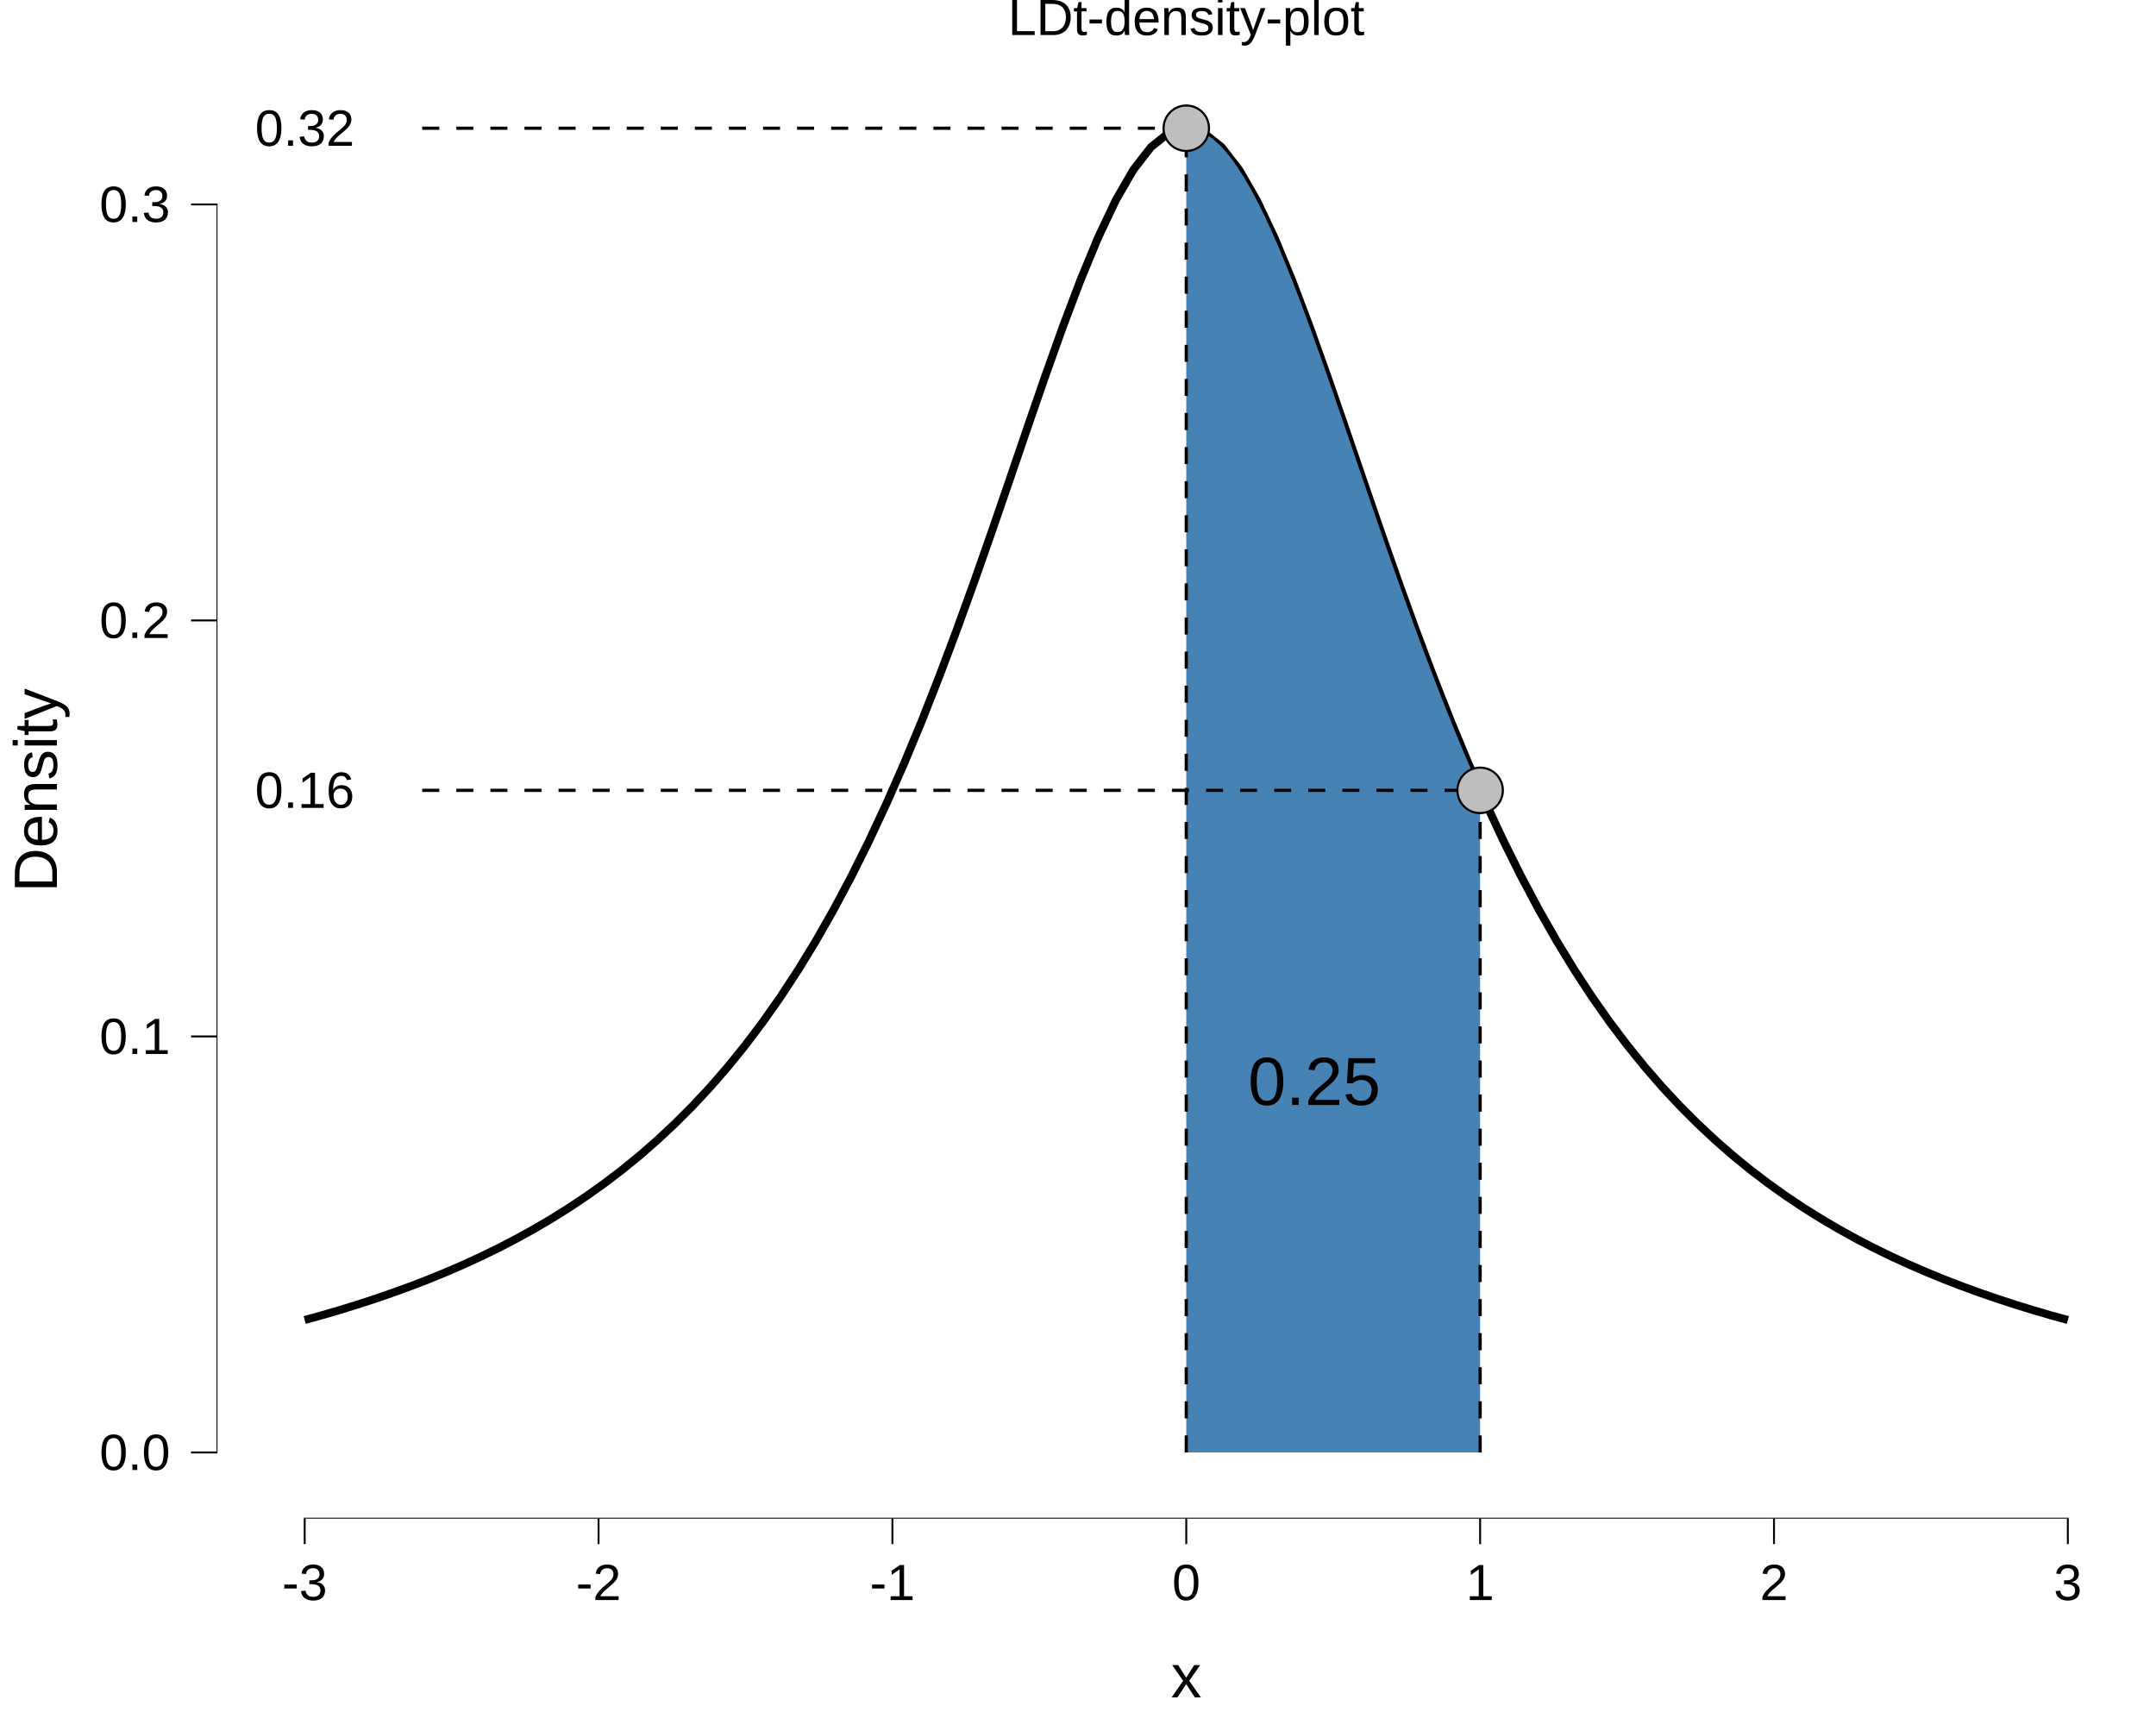
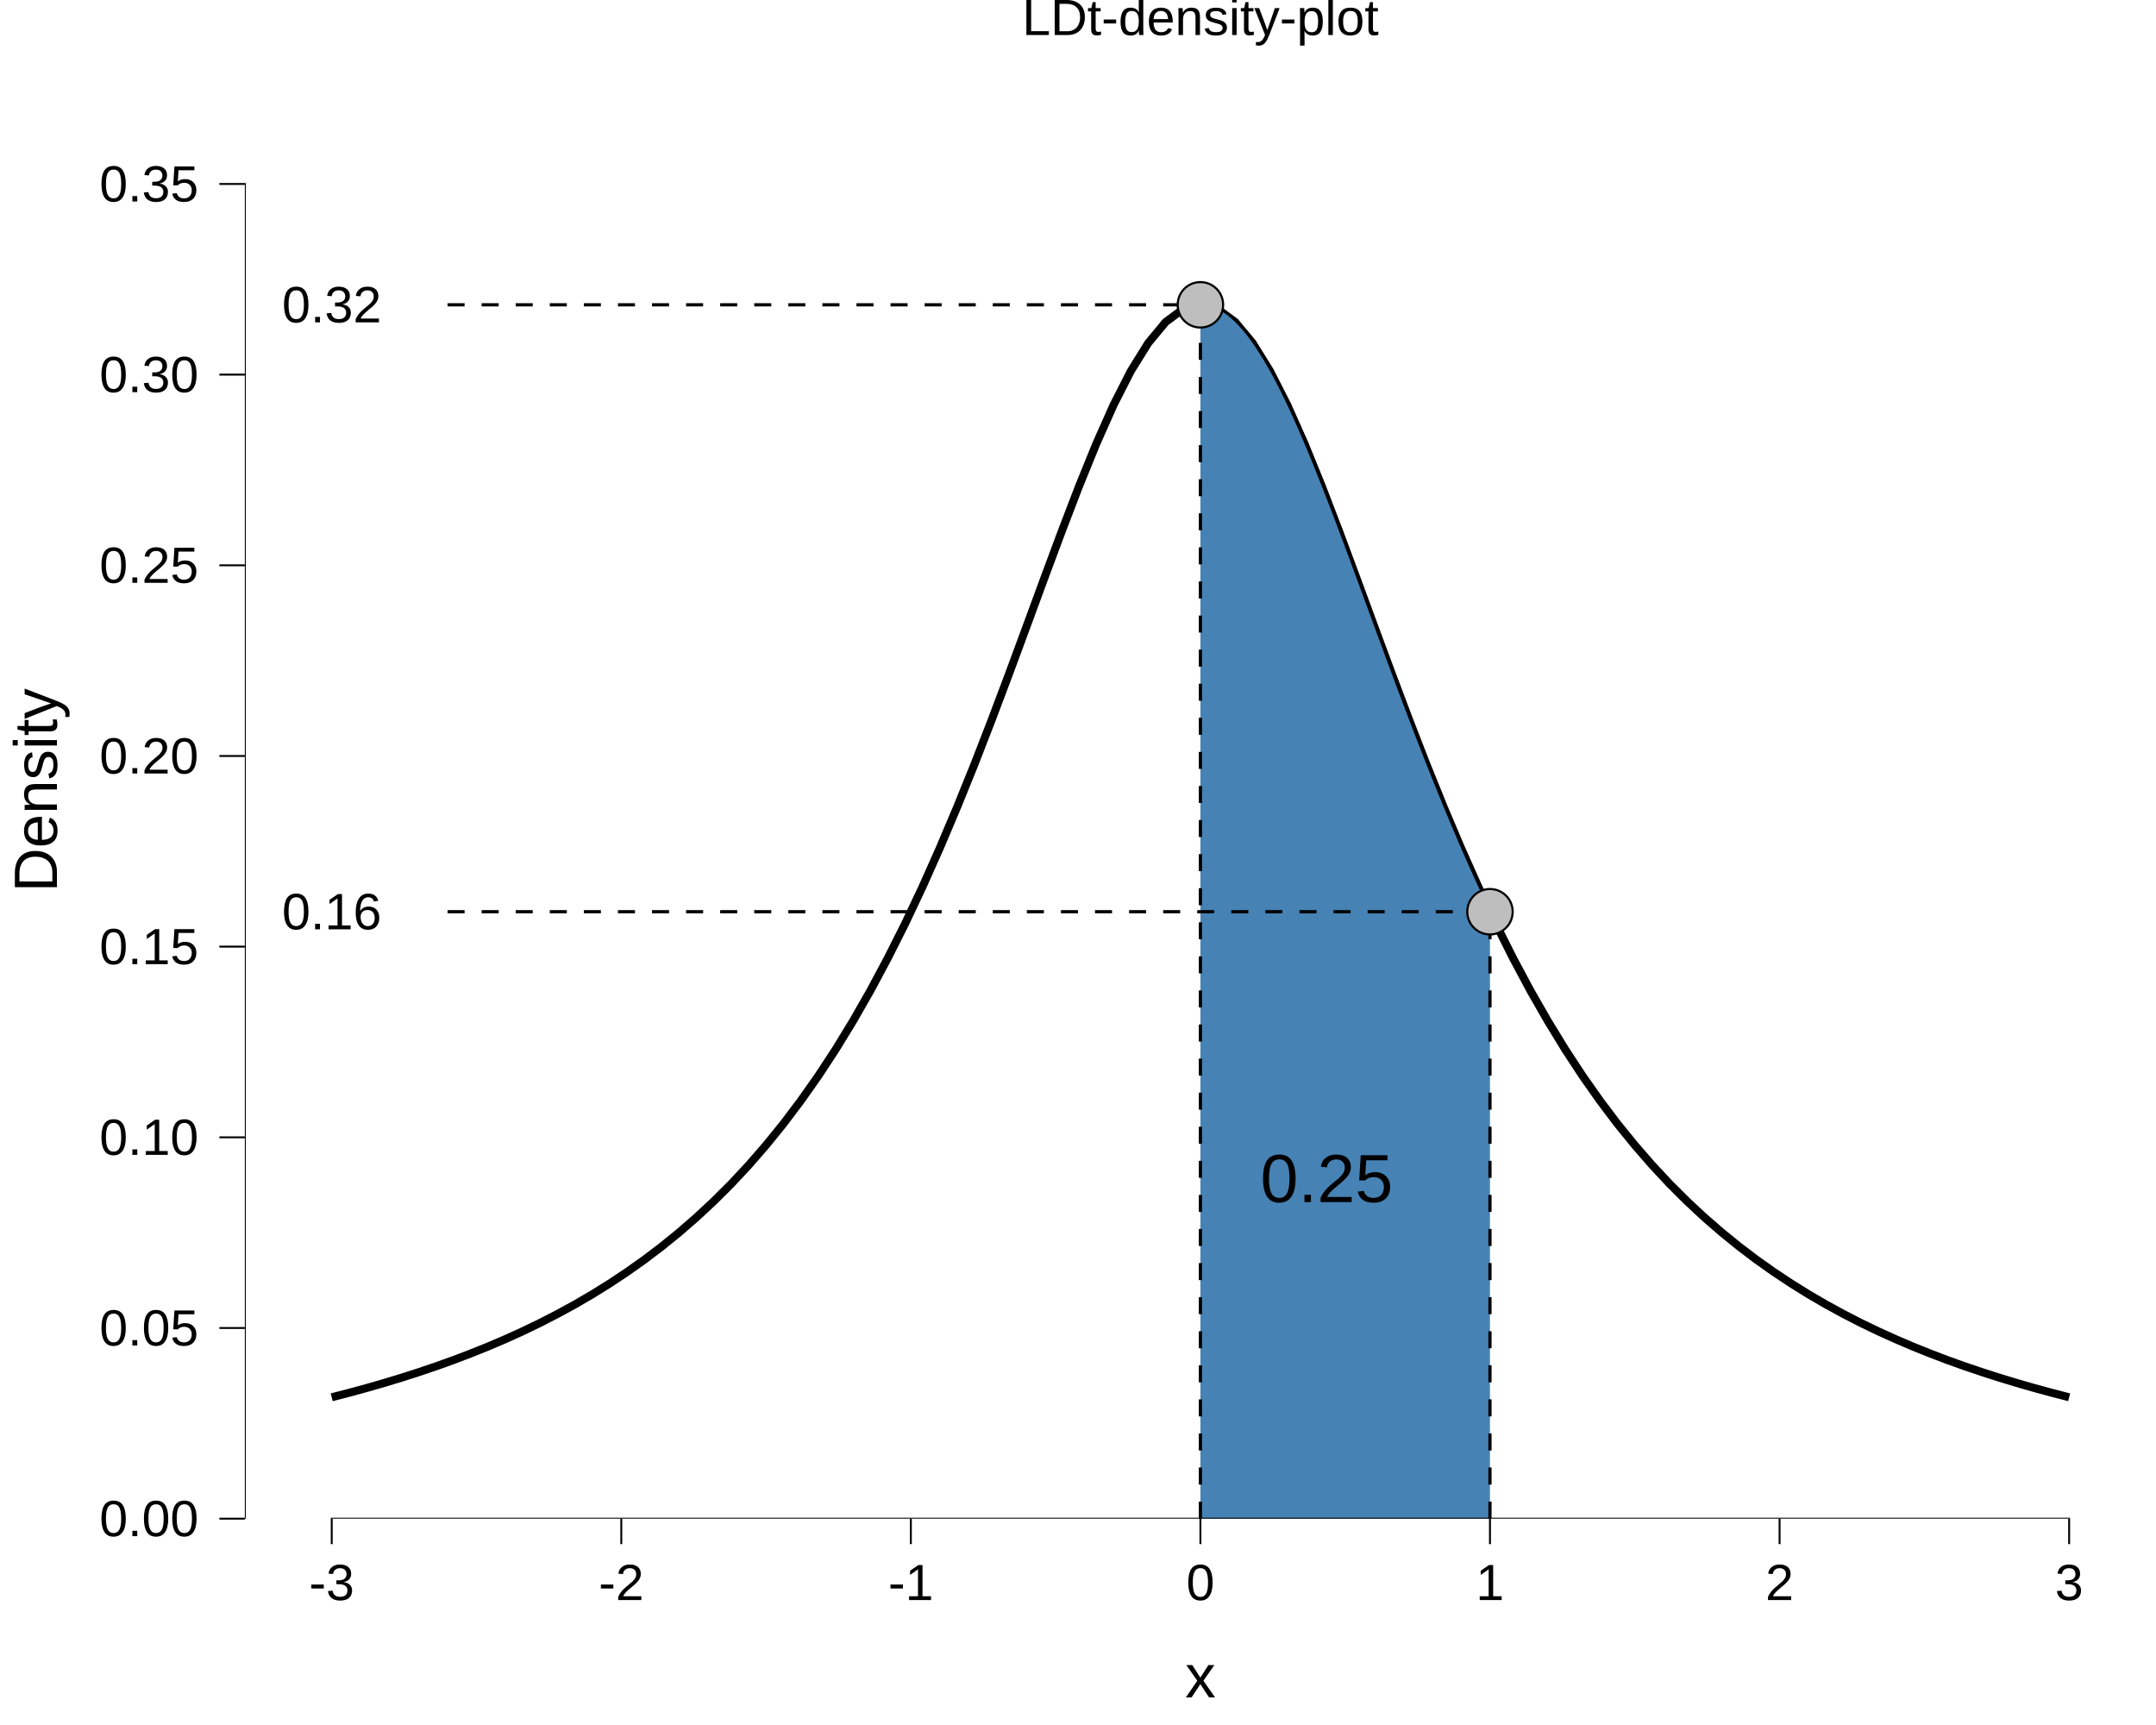
<svg xmlns="http://www.w3.org/2000/svg" viewBox="0 0 720.00 576.00">
  <defs>
    <style type="text/css">
    line, polyline, polygon, path, rect, circle {
      fill: none;
      stroke: #000000;
      stroke-linecap: round;
      stroke-linejoin: round;
      stroke-miterlimit: 10.00;
    }
  </style>
  </defs>
  <rect width="100%" height="100%" style="stroke: none; fill: #FFFFFF;" />
  <rect x="0.00" y="0.00" width="720.00" height="576.00" style="stroke-width: 10.67; stroke: none;" />
  <defs>
-     <clipPath id="cpNzIuMzF8NzIwLjAwfDUwNy4xMHwyMC43MQ==">
-       <rect x="72.31" y="20.71" width="647.69" height="486.38" />
+     <clipPath id="cpODEuNzd8NzIwLjAwfDUwNy4xMHwyMC43MQ==">
+       <rect x="81.77" y="20.71" width="638.23" height="486.38" />
    </clipPath>
  </defs>
-   <rect x="72.31" y="20.71" width="647.69" height="486.38" style="stroke-width: 10.67; stroke: none;" clip-path="url(#cpNzIuMzF8NzIwLjAwfDUwNy4xMHwyMC43MQ==)" />
-   <polyline points="101.75,440.77 107.64,439.14 113.53,437.42 119.42,435.60 125.30,433.68 131.19,431.65 137.08,429.51 142.97,427.24 148.86,424.83 154.75,422.28 160.63,419.58 166.52,416.71 172.41,413.65 178.30,410.40 184.19,406.94 190.07,403.26 195.96,399.32 201.85,395.12 207.74,390.64 213.63,385.84 219.51,380.70 225.40,375.20 231.29,369.31 237.18,362.99 243.07,356.21 248.95,348.94 254.84,341.13 260.73,332.75 266.62,323.76 272.51,314.11 278.39,303.77 284.28,292.71 290.17,280.89 296.06,268.28 301.95,254.89 307.84,240.70 313.72,225.74 319.61,210.08 325.50,193.78 331.39,176.99 337.28,159.87 343.16,142.65 349.05,125.62 354.94,109.12 360.83,93.55 366.72,79.33 372.60,66.90 378.49,56.70 384.38,49.10 390.27,44.41 396.16,42.82 402.04,44.41 407.93,49.10 413.82,56.70 419.71,66.90 425.60,79.33 431.48,93.55 437.37,109.12 443.26,125.62 449.15,142.65 455.04,159.87 460.92,176.99 466.81,193.78 472.70,210.08 478.59,225.74 484.48,240.70 490.37,254.89 496.25,268.28 502.14,280.89 508.03,292.71 513.92,303.77 519.81,314.11 525.69,323.76 531.58,332.75 537.47,341.13 543.36,348.94 549.25,356.21 555.13,362.99 561.02,369.31 566.91,375.20 572.80,380.70 578.69,385.84 584.57,390.64 590.46,395.12 596.35,399.32 602.24,403.26 608.13,406.94 614.01,410.40 619.90,413.65 625.79,416.71 631.68,419.58 637.57,422.28 643.46,424.83 649.34,427.24 655.23,429.51 661.12,431.65 667.01,433.68 672.90,435.60 678.78,437.42 684.67,439.14 690.56,440.77 " style="stroke-width: 2.67; stroke-linecap: butt;" clip-path="url(#cpNzIuMzF8NzIwLjAwfDUwNy4xMHwyMC43MQ==)" />
-   <polygon points="396.16,42.82 397.14,42.87 398.12,43.00 399.10,43.22 400.08,43.53 401.06,43.92 402.04,44.41 403.03,44.98 404.01,45.63 404.99,46.37 405.97,47.20 406.95,48.11 407.93,49.10 408.91,50.17 409.90,51.32 410.88,52.55 411.86,53.86 412.84,55.24 413.82,56.70 414.80,58.23 415.78,59.83 416.76,61.50 417.75,63.24 418.73,65.04 419.71,66.90 420.69,68.83 421.67,70.82 422.65,72.87 423.63,74.97 424.62,77.12 425.60,79.33 426.58,81.59 427.56,83.89 428.54,86.25 429.52,88.64 430.50,91.08 431.48,93.55 432.47,96.07 433.45,98.61 434.43,101.20 435.41,103.81 436.39,106.45 437.37,109.12 438.35,111.82 439.34,114.54 440.32,117.28 441.30,120.04 442.28,122.82 443.26,125.62 444.24,128.43 445.22,131.26 446.20,134.09 447.19,136.94 448.17,139.79 449.15,142.65 450.13,145.51 451.11,148.38 452.09,151.25 453.07,154.12 454.06,157.00 455.04,159.87 456.02,162.73 457.00,165.60 457.98,168.45 458.96,171.31 459.94,174.15 460.92,176.99 461.91,179.81 462.89,182.63 463.87,185.44 464.85,188.23 465.83,191.01 466.81,193.78 467.79,196.54 468.78,199.28 469.76,202.00 470.74,204.71 471.72,207.40 472.70,210.08 473.68,212.74 474.66,215.37 475.65,218.00 476.63,220.60 477.61,223.18 478.59,225.74 479.57,228.29 480.55,230.81 481.53,233.31 482.51,235.80 483.50,238.26 484.48,240.70 485.46,243.12 486.44,245.51 487.42,247.89 488.40,250.24 489.38,252.58 490.37,254.89 491.35,257.17 492.33,259.44 493.31,261.68 494.29,263.91 494.29,484.99 493.31,484.99 492.33,484.99 491.35,484.99 490.37,484.99 489.38,484.99 488.40,484.99 487.42,484.99 486.44,484.99 485.46,484.99 484.48,484.99 483.50,484.99 482.51,484.99 481.53,484.99 480.55,484.99 479.57,484.99 478.59,484.99 477.61,484.99 476.63,484.99 475.65,484.99 474.66,484.99 473.68,484.99 472.70,484.99 471.72,484.99 470.74,484.99 469.76,484.99 468.78,484.99 467.79,484.99 466.81,484.99 465.83,484.99 464.85,484.99 463.87,484.99 462.89,484.99 461.91,484.99 460.92,484.99 459.94,484.99 458.96,484.99 457.98,484.99 457.00,484.99 456.02,484.99 455.04,484.99 454.06,484.99 453.07,484.99 452.09,484.99 451.11,484.99 450.13,484.99 449.15,484.99 448.17,484.99 447.19,484.99 446.20,484.99 445.22,484.99 444.24,484.99 443.26,484.99 442.28,484.99 441.30,484.99 440.32,484.99 439.34,484.99 438.35,484.99 437.37,484.99 436.39,484.99 435.41,484.99 434.43,484.99 433.45,484.99 432.47,484.99 431.48,484.99 430.50,484.99 429.52,484.99 428.54,484.99 427.56,484.99 426.58,484.99 425.60,484.99 424.62,484.99 423.63,484.99 422.65,484.99 421.67,484.99 420.69,484.99 419.71,484.99 418.73,484.99 417.75,484.99 416.76,484.99 415.78,484.99 414.80,484.99 413.82,484.99 412.84,484.99 411.86,484.99 410.88,484.99 409.90,484.99 408.91,484.99 407.93,484.99 406.95,484.99 405.97,484.99 404.99,484.99 404.01,484.99 403.03,484.99 402.04,484.99 401.06,484.99 400.08,484.99 399.10,484.99 398.12,484.99 397.14,484.99 396.16,484.99 " style="stroke-width: 0.00; stroke: none; fill: #4682B4;" clip-path="url(#cpNzIuMzF8NzIwLjAwfDUwNy4xMHwyMC43MQ==)" />
-   <polyline points="396.16,42.82 397.14,42.87 398.12,43.00 399.10,43.22 400.08,43.53 401.06,43.92 402.04,44.41 403.03,44.98 404.01,45.63 404.99,46.37 405.97,47.20 406.95,48.11 407.93,49.10 408.91,50.17 409.90,51.32 410.88,52.55 411.86,53.86 412.84,55.24 413.82,56.70 414.80,58.23 415.78,59.83 416.76,61.50 417.75,63.24 418.73,65.04 419.71,66.90 420.69,68.83 421.67,70.82 422.65,72.87 423.63,74.97 424.62,77.12 425.60,79.33 426.58,81.59 427.56,83.89 428.54,86.25 429.52,88.64 430.50,91.08 431.48,93.55 432.47,96.07 433.45,98.61 434.43,101.20 435.41,103.81 436.39,106.45 437.37,109.12 438.35,111.82 439.34,114.54 440.32,117.28 441.30,120.04 442.28,122.82 443.26,125.62 444.24,128.43 445.22,131.26 446.20,134.09 447.19,136.94 448.17,139.79 449.15,142.65 450.13,145.51 451.11,148.38 452.09,151.25 453.07,154.12 454.06,157.00 455.04,159.87 456.02,162.73 457.00,165.60 457.98,168.45 458.96,171.31 459.94,174.15 460.92,176.99 461.91,179.81 462.89,182.63 463.87,185.44 464.85,188.23 465.83,191.01 466.81,193.78 467.79,196.54 468.78,199.28 469.76,202.00 470.74,204.71 471.72,207.40 472.70,210.08 473.68,212.74 474.66,215.37 475.65,218.00 476.63,220.60 477.61,223.18 478.59,225.74 479.57,228.29 480.55,230.81 481.53,233.31 482.51,235.80 483.50,238.26 484.48,240.70 485.46,243.12 486.44,245.51 487.42,247.89 488.40,250.24 489.38,252.58 490.37,254.89 491.35,257.17 492.33,259.44 493.31,261.68 494.29,263.91 " style="stroke-width: 1.07; stroke: none;" clip-path="url(#cpNzIuMzF8NzIwLjAwfDUwNy4xMHwyMC43MQ==)" />
-   <polyline points="494.29,484.99 493.31,484.99 492.33,484.99 491.35,484.99 490.37,484.99 489.38,484.99 488.40,484.99 487.42,484.99 486.44,484.99 485.46,484.99 484.48,484.99 483.50,484.99 482.51,484.99 481.53,484.99 480.55,484.99 479.57,484.99 478.59,484.99 477.61,484.99 476.63,484.99 475.65,484.99 474.66,484.99 473.68,484.99 472.70,484.99 471.72,484.99 470.74,484.99 469.76,484.99 468.78,484.99 467.79,484.99 466.81,484.99 465.83,484.99 464.85,484.99 463.87,484.99 462.89,484.99 461.91,484.99 460.92,484.99 459.94,484.99 458.96,484.99 457.98,484.99 457.00,484.99 456.02,484.99 455.04,484.99 454.06,484.99 453.07,484.99 452.09,484.99 451.11,484.99 450.13,484.99 449.15,484.99 448.17,484.99 447.19,484.99 446.20,484.99 445.22,484.99 444.24,484.99 443.26,484.99 442.28,484.99 441.30,484.99 440.32,484.99 439.34,484.99 438.35,484.99 437.37,484.99 436.39,484.99 435.41,484.99 434.43,484.99 433.45,484.99 432.47,484.99 431.48,484.99 430.50,484.99 429.52,484.99 428.54,484.99 427.56,484.99 426.58,484.99 425.60,484.99 424.62,484.99 423.63,484.99 422.65,484.99 421.67,484.99 420.69,484.99 419.71,484.99 418.73,484.99 417.75,484.99 416.76,484.99 415.78,484.99 414.80,484.99 413.82,484.99 412.84,484.99 411.86,484.99 410.88,484.99 409.90,484.99 408.91,484.99 407.93,484.99 406.95,484.99 405.97,484.99 404.99,484.99 404.01,484.99 403.03,484.99 402.04,484.99 401.06,484.99 400.08,484.99 399.10,484.99 398.12,484.99 397.14,484.99 396.16,484.99 " style="stroke-width: 1.07; stroke: none;" clip-path="url(#cpNzIuMzF8NzIwLjAwfDUwNy4xMHwyMC43MQ==)" />
-   <g clip-path="url(#cpNzIuMzF8NzIwLjAwfDUwNy4xMHwyMC43MQ==)">
-     <text x="416.78" y="368.97" style="font-size: 22.76px; font-family: Liberation Sans;" textLength="44.30px" lengthAdjust="spacingAndGlyphs">0.25</text>
+   <rect x="81.77" y="20.71" width="638.23" height="486.38" style="stroke-width: 10.67; stroke: none;" clip-path="url(#cpODEuNzd8NzIwLjAwfDUwNy4xMHwyMC43MQ==)" />
+   <polyline points="110.78,466.57 116.58,465.07 122.38,463.49 128.18,461.82 133.98,460.06 139.79,458.20 145.59,456.24 151.39,454.16 157.19,451.95 163.00,449.62 168.80,447.14 174.60,444.51 180.40,441.71 186.20,438.73 192.01,435.56 197.81,432.18 203.61,428.57 209.41,424.72 215.21,420.61 221.02,416.21 226.82,411.50 232.62,406.46 238.42,401.06 244.23,395.27 250.03,389.05 255.83,382.38 261.63,375.23 267.43,367.54 273.24,359.30 279.04,350.46 284.84,340.98 290.64,330.84 296.44,320.00 302.25,308.45 308.05,296.17 313.85,283.16 319.65,269.46 325.46,255.10 331.26,240.16 337.06,224.76 342.86,209.07 348.66,193.29 354.47,177.68 360.27,162.55 366.07,148.28 371.87,135.24 377.67,123.85 383.48,114.50 389.28,107.53 395.08,103.23 400.88,101.78 406.68,103.23 412.49,107.53 418.29,114.50 424.09,123.85 429.89,135.24 435.70,148.28 441.50,162.55 447.30,177.68 453.10,193.29 458.90,209.07 464.71,224.76 470.51,240.16 476.31,255.10 482.11,269.46 487.91,283.16 493.72,296.17 499.52,308.45 505.32,320.00 511.12,330.84 516.93,340.98 522.73,350.46 528.53,359.30 534.33,367.54 540.13,375.23 545.94,382.38 551.74,389.05 557.54,395.27 563.34,401.06 569.14,406.46 574.95,411.50 580.75,416.21 586.55,420.61 592.35,424.72 598.16,428.57 603.96,432.18 609.76,435.56 615.56,438.73 621.36,441.71 627.17,444.51 632.97,447.14 638.77,449.62 644.57,451.95 650.37,454.16 656.18,456.24 661.98,458.20 667.78,460.06 673.58,461.82 679.39,463.49 685.19,465.07 690.99,466.57 " style="stroke-width: 2.67; stroke-linecap: butt;" clip-path="url(#cpODEuNzd8NzIwLjAwfDUwNy4xMHwyMC43MQ==)" />
+   <polygon points="400.88,101.78 401.85,101.82 402.82,101.94 403.78,102.14 404.75,102.43 405.72,102.79 406.68,103.23 407.65,103.75 408.62,104.36 409.59,105.03 410.55,105.79 411.52,106.62 412.49,107.53 413.45,108.51 414.42,109.57 415.39,110.70 416.36,111.89 417.32,113.16 418.29,114.50 419.26,115.90 420.22,117.37 421.19,118.90 422.16,120.49 423.12,122.14 424.09,123.85 425.06,125.62 426.03,127.44 426.99,129.32 427.96,131.24 428.93,133.22 429.89,135.24 430.86,137.31 431.83,139.43 432.79,141.58 433.76,143.78 434.73,146.01 435.70,148.28 436.66,150.58 437.63,152.92 438.60,155.29 439.56,157.68 440.53,160.11 441.50,162.55 442.46,165.03 443.43,167.52 444.40,170.03 445.37,172.56 446.33,175.11 447.30,177.68 448.27,180.25 449.23,182.84 450.20,185.44 451.17,188.05 452.13,190.66 453.10,193.29 454.07,195.91 455.04,198.54 456.00,201.17 456.97,203.81 457.94,206.44 458.90,209.07 459.87,211.70 460.84,214.32 461.81,216.94 462.77,219.55 463.74,222.16 464.71,224.76 465.67,227.35 466.64,229.94 467.61,232.51 468.57,235.07 469.54,237.62 470.51,240.16 471.48,242.68 472.44,245.20 473.41,247.69 474.38,250.18 475.34,252.64 476.31,255.10 477.28,257.53 478.24,259.95 479.21,262.35 480.18,264.74 481.15,267.11 482.11,269.46 483.08,271.79 484.05,274.10 485.01,276.40 485.98,278.67 486.95,280.93 487.91,283.16 488.88,285.38 489.85,287.58 490.82,289.76 491.78,291.91 492.75,294.05 493.72,296.17 494.68,298.27 495.65,300.34 496.62,302.40 497.58,304.44 497.58,507.10 496.62,507.10 495.65,507.10 494.68,507.10 493.72,507.10 492.75,507.10 491.78,507.10 490.82,507.10 489.85,507.10 488.88,507.10 487.91,507.10 486.95,507.10 485.98,507.10 485.01,507.10 484.05,507.10 483.08,507.10 482.11,507.10 481.15,507.10 480.18,507.10 479.21,507.10 478.24,507.10 477.28,507.10 476.31,507.10 475.34,507.10 474.38,507.10 473.41,507.10 472.44,507.10 471.48,507.10 470.51,507.10 469.54,507.10 468.57,507.10 467.61,507.10 466.64,507.10 465.67,507.10 464.71,507.10 463.74,507.10 462.77,507.10 461.81,507.10 460.84,507.10 459.87,507.10 458.90,507.10 457.94,507.10 456.97,507.10 456.00,507.10 455.04,507.10 454.07,507.10 453.10,507.10 452.13,507.10 451.17,507.10 450.20,507.10 449.23,507.10 448.27,507.10 447.30,507.10 446.33,507.10 445.37,507.10 444.40,507.10 443.43,507.10 442.46,507.10 441.50,507.10 440.53,507.10 439.56,507.10 438.60,507.10 437.63,507.10 436.66,507.10 435.70,507.10 434.73,507.10 433.76,507.10 432.79,507.10 431.83,507.10 430.86,507.10 429.89,507.10 428.93,507.10 427.96,507.10 426.99,507.10 426.03,507.10 425.06,507.10 424.09,507.10 423.12,507.10 422.16,507.10 421.19,507.10 420.22,507.10 419.26,507.10 418.29,507.10 417.32,507.10 416.36,507.10 415.39,507.10 414.42,507.10 413.45,507.10 412.49,507.10 411.52,507.10 410.55,507.10 409.59,507.10 408.62,507.10 407.65,507.10 406.68,507.10 405.72,507.10 404.75,507.10 403.78,507.10 402.82,507.10 401.85,507.10 400.88,507.10 " style="stroke-width: 0.00; stroke: none; fill: #4682B4;" clip-path="url(#cpODEuNzd8NzIwLjAwfDUwNy4xMHwyMC43MQ==)" />
+   <polyline points="400.88,101.78 401.85,101.82 402.82,101.94 403.78,102.14 404.75,102.43 405.72,102.79 406.68,103.23 407.65,103.75 408.62,104.36 409.59,105.03 410.55,105.79 411.52,106.62 412.49,107.53 413.45,108.51 414.42,109.57 415.39,110.70 416.36,111.89 417.32,113.16 418.29,114.50 419.26,115.90 420.22,117.37 421.19,118.90 422.16,120.49 423.12,122.14 424.09,123.85 425.06,125.62 426.03,127.44 426.99,129.32 427.96,131.24 428.93,133.22 429.89,135.24 430.86,137.31 431.83,139.43 432.79,141.58 433.76,143.78 434.73,146.01 435.70,148.28 436.66,150.58 437.63,152.92 438.60,155.29 439.56,157.68 440.53,160.11 441.50,162.55 442.46,165.03 443.43,167.52 444.40,170.03 445.37,172.56 446.33,175.11 447.30,177.68 448.27,180.25 449.23,182.84 450.20,185.44 451.17,188.05 452.13,190.66 453.10,193.29 454.07,195.91 455.04,198.54 456.00,201.17 456.97,203.81 457.94,206.44 458.90,209.07 459.87,211.70 460.84,214.32 461.81,216.94 462.77,219.55 463.74,222.16 464.71,224.76 465.67,227.35 466.64,229.94 467.61,232.51 468.57,235.07 469.54,237.62 470.51,240.16 471.48,242.68 472.44,245.20 473.41,247.69 474.38,250.18 475.34,252.64 476.31,255.10 477.28,257.53 478.24,259.95 479.21,262.35 480.18,264.74 481.15,267.11 482.11,269.46 483.08,271.79 484.05,274.10 485.01,276.40 485.98,278.67 486.95,280.93 487.91,283.16 488.88,285.38 489.85,287.58 490.82,289.76 491.78,291.91 492.75,294.05 493.72,296.17 494.68,298.27 495.65,300.34 496.62,302.40 497.58,304.44 " style="stroke-width: 1.07; stroke: none;" clip-path="url(#cpODEuNzd8NzIwLjAwfDUwNy4xMHwyMC43MQ==)" />
+   <polyline points="497.58,507.10 496.62,507.10 495.65,507.10 494.68,507.10 493.72,507.10 492.75,507.10 491.78,507.10 490.82,507.10 489.85,507.10 488.88,507.10 487.91,507.10 486.95,507.10 485.98,507.10 485.01,507.10 484.05,507.10 483.08,507.10 482.11,507.10 481.15,507.10 480.18,507.10 479.21,507.10 478.24,507.10 477.28,507.10 476.31,507.10 475.34,507.10 474.38,507.10 473.41,507.10 472.44,507.10 471.48,507.10 470.51,507.10 469.54,507.10 468.57,507.10 467.61,507.10 466.64,507.10 465.67,507.10 464.71,507.10 463.74,507.10 462.77,507.10 461.81,507.10 460.84,507.10 459.87,507.10 458.90,507.10 457.94,507.10 456.97,507.10 456.00,507.10 455.04,507.10 454.07,507.10 453.10,507.10 452.13,507.10 451.17,507.10 450.20,507.10 449.23,507.10 448.27,507.10 447.30,507.10 446.33,507.10 445.37,507.10 444.40,507.10 443.43,507.10 442.46,507.10 441.50,507.10 440.53,507.10 439.56,507.10 438.60,507.10 437.63,507.10 436.66,507.10 435.70,507.10 434.73,507.10 433.76,507.10 432.79,507.10 431.83,507.10 430.86,507.10 429.89,507.10 428.93,507.10 427.96,507.10 426.99,507.10 426.03,507.10 425.06,507.10 424.09,507.10 423.12,507.10 422.16,507.10 421.19,507.10 420.22,507.10 419.26,507.10 418.29,507.10 417.32,507.10 416.36,507.10 415.39,507.10 414.42,507.10 413.45,507.10 412.49,507.10 411.52,507.10 410.55,507.10 409.59,507.10 408.62,507.10 407.65,507.10 406.68,507.10 405.72,507.10 404.75,507.10 403.78,507.10 402.82,507.10 401.85,507.10 400.88,507.10 " style="stroke-width: 1.07; stroke: none;" clip-path="url(#cpODEuNzd8NzIwLjAwfDUwNy4xMHwyMC43MQ==)" />
+   <g clip-path="url(#cpODEuNzd8NzIwLjAwfDUwNy4xMHwyMC43MQ==)">
+     <text x="420.89" y="401.40" style="font-size: 22.76px; font-family: Liberation Sans;" textLength="44.30px" lengthAdjust="spacingAndGlyphs">0.25</text>
  </g>
-   <line x1="141.01" y1="42.82" x2="396.16" y2="42.82" style="stroke-width: 1.07; stroke-dasharray: 5.69,5.69; stroke-linecap: butt;" clip-path="url(#cpNzIuMzF8NzIwLjAwfDUwNy4xMHwyMC43MQ==)" />
-   <line x1="141.01" y1="263.91" x2="494.29" y2="263.91" style="stroke-width: 1.07; stroke-dasharray: 5.69,5.69; stroke-linecap: butt;" clip-path="url(#cpNzIuMzF8NzIwLjAwfDUwNy4xMHwyMC43MQ==)" />
-   <g clip-path="url(#cpNzIuMzF8NzIwLjAwfDUwNy4xMHwyMC43MQ==)">
-     <text x="85.16" y="48.69" style="font-size: 17.07px; font-family: Liberation Sans;" textLength="33.19px" lengthAdjust="spacingAndGlyphs">0.32</text>
+   <line x1="149.46" y1="101.78" x2="400.88" y2="101.78" style="stroke-width: 1.07; stroke-dasharray: 5.69,5.69; stroke-linecap: butt;" clip-path="url(#cpODEuNzd8NzIwLjAwfDUwNy4xMHwyMC43MQ==)" />
+   <line x1="149.46" y1="304.44" x2="497.58" y2="304.44" style="stroke-width: 1.07; stroke-dasharray: 5.69,5.69; stroke-linecap: butt;" clip-path="url(#cpODEuNzd8NzIwLjAwfDUwNy4xMHwyMC43MQ==)" />
+   <g clip-path="url(#cpODEuNzd8NzIwLjAwfDUwNy4xMHwyMC43MQ==)">
+     <text x="94.18" y="107.64" style="font-size: 17.07px; font-family: Liberation Sans;" textLength="33.19px" lengthAdjust="spacingAndGlyphs">0.32</text>
  </g>
-   <g clip-path="url(#cpNzIuMzF8NzIwLjAwfDUwNy4xMHwyMC43MQ==)">
-     <text x="85.16" y="269.77" style="font-size: 17.07px; font-family: Liberation Sans;" textLength="33.19px" lengthAdjust="spacingAndGlyphs">0.16</text>
+   <g clip-path="url(#cpODEuNzd8NzIwLjAwfDUwNy4xMHwyMC43MQ==)">
+     <text x="94.18" y="310.30" style="font-size: 17.07px; font-family: Liberation Sans;" textLength="33.19px" lengthAdjust="spacingAndGlyphs">0.16</text>
  </g>
-   <line x1="396.16" y1="484.99" x2="396.16" y2="42.82" style="stroke-width: 1.07; stroke-dasharray: 5.69,5.69; stroke-linecap: butt;" clip-path="url(#cpNzIuMzF8NzIwLjAwfDUwNy4xMHwyMC43MQ==)" />
-   <line x1="494.29" y1="484.99" x2="494.29" y2="263.91" style="stroke-width: 1.07; stroke-dasharray: 5.69,5.69; stroke-linecap: butt;" clip-path="url(#cpNzIuMzF8NzIwLjAwfDUwNy4xMHwyMC43MQ==)" />
-   <circle cx="396.16" cy="42.82" r="5.69pt" style="stroke-width: 0.71; fill: #BEBEBE;" clip-path="url(#cpNzIuMzF8NzIwLjAwfDUwNy4xMHwyMC43MQ==)" />
-   <circle cx="494.29" cy="263.91" r="5.69pt" style="stroke-width: 0.71; fill: #BEBEBE;" clip-path="url(#cpNzIuMzF8NzIwLjAwfDUwNy4xMHwyMC43MQ==)" />
-   <line x1="101.43" y1="507.10" x2="690.88" y2="507.10" style="stroke-width: 0.64; stroke-linecap: butt;" clip-path="url(#cpNzIuMzF8NzIwLjAwfDUwNy4xMHwyMC43MQ==)" />
-   <line x1="72.31" y1="485.31" x2="72.31" y2="67.94" style="stroke-width: 0.64; stroke-linecap: butt;" clip-path="url(#cpNzIuMzF8NzIwLjAwfDUwNy4xMHwyMC43MQ==)" />
-   <rect x="72.31" y="20.71" width="647.69" height="486.38" style="stroke-width: 0.00; stroke: none;" clip-path="url(#cpNzIuMzF8NzIwLjAwfDUwNy4xMHwyMC43MQ==)" />
+   <line x1="400.88" y1="507.10" x2="400.88" y2="101.78" style="stroke-width: 1.07; stroke-dasharray: 5.69,5.69; stroke-linecap: butt;" clip-path="url(#cpODEuNzd8NzIwLjAwfDUwNy4xMHwyMC43MQ==)" />
+   <line x1="497.58" y1="507.10" x2="497.58" y2="304.44" style="stroke-width: 1.07; stroke-dasharray: 5.69,5.69; stroke-linecap: butt;" clip-path="url(#cpODEuNzd8NzIwLjAwfDUwNy4xMHwyMC43MQ==)" />
+   <circle cx="400.88" cy="101.78" r="5.69pt" style="stroke-width: 0.71; fill: #BEBEBE;" clip-path="url(#cpODEuNzd8NzIwLjAwfDUwNy4xMHwyMC43MQ==)" />
+   <circle cx="497.58" cy="304.44" r="5.69pt" style="stroke-width: 0.71; fill: #BEBEBE;" clip-path="url(#cpODEuNzd8NzIwLjAwfDUwNy4xMHwyMC43MQ==)" />
+   <line x1="110.46" y1="507.10" x2="691.31" y2="507.10" style="stroke-width: 0.64; stroke-linecap: butt;" clip-path="url(#cpODEuNzd8NzIwLjAwfDUwNy4xMHwyMC43MQ==)" />
+   <line x1="81.77" y1="507.42" x2="81.77" y2="61.11" style="stroke-width: 0.64; stroke-linecap: butt;" clip-path="url(#cpODEuNzd8NzIwLjAwfDUwNy4xMHwyMC43MQ==)" />
+   <rect x="81.77" y="20.71" width="638.23" height="486.38" style="stroke-width: 0.00; stroke: none;" clip-path="url(#cpODEuNzd8NzIwLjAwfDUwNy4xMHwyMC43MQ==)" />
  <defs>
    <clipPath id="cpMC4wMHw3MjAuMDB8NTc2LjAwfDAuMDA=">
      <rect x="0.00" y="0.00" width="720.00" height="576.00" />
    </clipPath>
  </defs>
-   <polyline points="72.31,507.10 72.31,20.71 " style="stroke-width: 0.00; stroke: none; stroke-linecap: butt;" clip-path="url(#cpMC4wMHw3MjAuMDB8NTc2LjAwfDAuMDA=)" />
+   <polyline points="81.77,507.10 81.77,20.71 " style="stroke-width: 0.00; stroke: none; stroke-linecap: butt;" clip-path="url(#cpMC4wMHw3MjAuMDB8NTc2LjAwfDAuMDA=)" />
  <g clip-path="url(#cpMC4wMHw3MjAuMDB8NTc2LjAwfDAuMDA=)">
-     <text x="33.21" y="490.84" style="font-size: 17.00px; font-family: Liberation Sans;" textLength="23.62px" lengthAdjust="spacingAndGlyphs">0.0</text>
+     <text x="33.21" y="512.95" style="font-size: 17.00px; font-family: Liberation Sans;" textLength="33.08px" lengthAdjust="spacingAndGlyphs">0.00</text>
  </g>
  <g clip-path="url(#cpMC4wMHw3MjAuMDB8NTc2LjAwfDAuMDA=)">
-     <text x="33.21" y="351.93" style="font-size: 17.00px; font-family: Liberation Sans;" textLength="23.62px" lengthAdjust="spacingAndGlyphs">0.1</text>
+     <text x="33.21" y="449.28" style="font-size: 17.00px; font-family: Liberation Sans;" textLength="33.08px" lengthAdjust="spacingAndGlyphs">0.05</text>
  </g>
  <g clip-path="url(#cpMC4wMHw3MjAuMDB8NTc2LjAwfDAuMDA=)">
-     <text x="33.21" y="213.02" style="font-size: 17.00px; font-family: Liberation Sans;" textLength="23.62px" lengthAdjust="spacingAndGlyphs">0.2</text>
+     <text x="33.21" y="385.61" style="font-size: 17.00px; font-family: Liberation Sans;" textLength="33.08px" lengthAdjust="spacingAndGlyphs">0.10</text>
  </g>
  <g clip-path="url(#cpMC4wMHw3MjAuMDB8NTc2LjAwfDAuMDA=)">
-     <text x="33.21" y="74.11" style="font-size: 17.00px; font-family: Liberation Sans;" textLength="23.62px" lengthAdjust="spacingAndGlyphs">0.3</text>
-   </g>
-   <polyline points="63.81,484.99 72.31,484.99 " style="stroke-width: 0.64; stroke-linecap: butt;" clip-path="url(#cpMC4wMHw3MjAuMDB8NTc2LjAwfDAuMDA=)" />
-   <polyline points="63.81,346.08 72.31,346.08 " style="stroke-width: 0.64; stroke-linecap: butt;" clip-path="url(#cpMC4wMHw3MjAuMDB8NTc2LjAwfDAuMDA=)" />
-   <polyline points="63.81,207.17 72.31,207.17 " style="stroke-width: 0.64; stroke-linecap: butt;" clip-path="url(#cpMC4wMHw3MjAuMDB8NTc2LjAwfDAuMDA=)" />
-   <polyline points="63.81,68.26 72.31,68.26 " style="stroke-width: 0.64; stroke-linecap: butt;" clip-path="url(#cpMC4wMHw3MjAuMDB8NTc2LjAwfDAuMDA=)" />
-   <polyline points="72.31,507.10 720.00,507.10 " style="stroke-width: 0.00; stroke: none; stroke-linecap: butt;" clip-path="url(#cpMC4wMHw3MjAuMDB8NTc2LjAwfDAuMDA=)" />
-   <polyline points="101.75,515.60 101.75,507.10 " style="stroke-width: 0.64; stroke-linecap: butt;" clip-path="url(#cpMC4wMHw3MjAuMDB8NTc2LjAwfDAuMDA=)" />
-   <polyline points="199.89,515.60 199.89,507.10 " style="stroke-width: 0.64; stroke-linecap: butt;" clip-path="url(#cpMC4wMHw3MjAuMDB8NTc2LjAwfDAuMDA=)" />
-   <polyline points="298.02,515.60 298.02,507.10 " style="stroke-width: 0.64; stroke-linecap: butt;" clip-path="url(#cpMC4wMHw3MjAuMDB8NTc2LjAwfDAuMDA=)" />
-   <polyline points="396.16,515.60 396.16,507.10 " style="stroke-width: 0.64; stroke-linecap: butt;" clip-path="url(#cpMC4wMHw3MjAuMDB8NTc2LjAwfDAuMDA=)" />
-   <polyline points="494.29,515.60 494.29,507.10 " style="stroke-width: 0.64; stroke-linecap: butt;" clip-path="url(#cpMC4wMHw3MjAuMDB8NTc2LjAwfDAuMDA=)" />
-   <polyline points="592.43,515.60 592.43,507.10 " style="stroke-width: 0.64; stroke-linecap: butt;" clip-path="url(#cpMC4wMHw3MjAuMDB8NTc2LjAwfDAuMDA=)" />
-   <polyline points="690.56,515.60 690.56,507.10 " style="stroke-width: 0.64; stroke-linecap: butt;" clip-path="url(#cpMC4wMHw3MjAuMDB8NTc2LjAwfDAuMDA=)" />
-   <g clip-path="url(#cpMC4wMHw3MjAuMDB8NTc2LjAwfDAuMDA=)">
-     <text x="94.20" y="534.28" style="font-size: 17.00px; font-family: Liberation Sans;" textLength="15.11px" lengthAdjust="spacingAndGlyphs">-3</text>
+     <text x="33.21" y="321.95" style="font-size: 17.00px; font-family: Liberation Sans;" textLength="33.08px" lengthAdjust="spacingAndGlyphs">0.15</text>
  </g>
  <g clip-path="url(#cpMC4wMHw3MjAuMDB8NTc2LjAwfDAuMDA=)">
-     <text x="192.33" y="534.28" style="font-size: 17.00px; font-family: Liberation Sans;" textLength="15.11px" lengthAdjust="spacingAndGlyphs">-2</text>
+     <text x="33.21" y="258.28" style="font-size: 17.00px; font-family: Liberation Sans;" textLength="33.08px" lengthAdjust="spacingAndGlyphs">0.20</text>
  </g>
  <g clip-path="url(#cpMC4wMHw3MjAuMDB8NTc2LjAwfDAuMDA=)">
-     <text x="290.47" y="534.28" style="font-size: 17.00px; font-family: Liberation Sans;" textLength="15.11px" lengthAdjust="spacingAndGlyphs">-1</text>
+     <text x="33.21" y="194.61" style="font-size: 17.00px; font-family: Liberation Sans;" textLength="33.08px" lengthAdjust="spacingAndGlyphs">0.25</text>
  </g>
  <g clip-path="url(#cpMC4wMHw3MjAuMDB8NTc2LjAwfDAuMDA=)">
-     <text x="391.43" y="534.28" style="font-size: 17.00px; font-family: Liberation Sans;" textLength="9.45px" lengthAdjust="spacingAndGlyphs">0</text>
+     <text x="33.21" y="130.94" style="font-size: 17.00px; font-family: Liberation Sans;" textLength="33.08px" lengthAdjust="spacingAndGlyphs">0.30</text>
  </g>
  <g clip-path="url(#cpMC4wMHw3MjAuMDB8NTc2LjAwfDAuMDA=)">
-     <text x="489.56" y="534.28" style="font-size: 17.00px; font-family: Liberation Sans;" textLength="9.45px" lengthAdjust="spacingAndGlyphs">1</text>
+     <text x="33.21" y="67.28" style="font-size: 17.00px; font-family: Liberation Sans;" textLength="33.08px" lengthAdjust="spacingAndGlyphs">0.35</text>
+   </g>
+   <polyline points="73.26,507.10 81.77,507.10 " style="stroke-width: 0.64; stroke-linecap: butt;" clip-path="url(#cpMC4wMHw3MjAuMDB8NTc2LjAwfDAuMDA=)" />
+   <polyline points="73.26,443.43 81.77,443.43 " style="stroke-width: 0.64; stroke-linecap: butt;" clip-path="url(#cpMC4wMHw3MjAuMDB8NTc2LjAwfDAuMDA=)" />
+   <polyline points="73.26,379.76 81.77,379.76 " style="stroke-width: 0.64; stroke-linecap: butt;" clip-path="url(#cpMC4wMHw3MjAuMDB8NTc2LjAwfDAuMDA=)" />
+   <polyline points="73.26,316.09 81.77,316.09 " style="stroke-width: 0.64; stroke-linecap: butt;" clip-path="url(#cpMC4wMHw3MjAuMDB8NTc2LjAwfDAuMDA=)" />
+   <polyline points="73.26,252.43 81.77,252.43 " style="stroke-width: 0.64; stroke-linecap: butt;" clip-path="url(#cpMC4wMHw3MjAuMDB8NTc2LjAwfDAuMDA=)" />
+   <polyline points="73.26,188.76 81.77,188.76 " style="stroke-width: 0.64; stroke-linecap: butt;" clip-path="url(#cpMC4wMHw3MjAuMDB8NTc2LjAwfDAuMDA=)" />
+   <polyline points="73.26,125.09 81.77,125.09 " style="stroke-width: 0.64; stroke-linecap: butt;" clip-path="url(#cpMC4wMHw3MjAuMDB8NTc2LjAwfDAuMDA=)" />
+   <polyline points="73.26,61.43 81.77,61.43 " style="stroke-width: 0.64; stroke-linecap: butt;" clip-path="url(#cpMC4wMHw3MjAuMDB8NTc2LjAwfDAuMDA=)" />
+   <polyline points="81.77,507.10 720.00,507.10 " style="stroke-width: 0.00; stroke: none; stroke-linecap: butt;" clip-path="url(#cpMC4wMHw3MjAuMDB8NTc2LjAwfDAuMDA=)" />
+   <polyline points="110.78,515.60 110.78,507.10 " style="stroke-width: 0.64; stroke-linecap: butt;" clip-path="url(#cpMC4wMHw3MjAuMDB8NTc2LjAwfDAuMDA=)" />
+   <polyline points="207.48,515.60 207.48,507.10 " style="stroke-width: 0.64; stroke-linecap: butt;" clip-path="url(#cpMC4wMHw3MjAuMDB8NTc2LjAwfDAuMDA=)" />
+   <polyline points="304.18,515.60 304.18,507.10 " style="stroke-width: 0.64; stroke-linecap: butt;" clip-path="url(#cpMC4wMHw3MjAuMDB8NTc2LjAwfDAuMDA=)" />
+   <polyline points="400.88,515.60 400.88,507.10 " style="stroke-width: 0.64; stroke-linecap: butt;" clip-path="url(#cpMC4wMHw3MjAuMDB8NTc2LjAwfDAuMDA=)" />
+   <polyline points="497.58,515.60 497.58,507.10 " style="stroke-width: 0.64; stroke-linecap: butt;" clip-path="url(#cpMC4wMHw3MjAuMDB8NTc2LjAwfDAuMDA=)" />
+   <polyline points="594.29,515.60 594.29,507.10 " style="stroke-width: 0.64; stroke-linecap: butt;" clip-path="url(#cpMC4wMHw3MjAuMDB8NTc2LjAwfDAuMDA=)" />
+   <polyline points="690.99,515.60 690.99,507.10 " style="stroke-width: 0.64; stroke-linecap: butt;" clip-path="url(#cpMC4wMHw3MjAuMDB8NTc2LjAwfDAuMDA=)" />
+   <g clip-path="url(#cpMC4wMHw3MjAuMDB8NTc2LjAwfDAuMDA=)">
+     <text x="103.22" y="534.28" style="font-size: 17.00px; font-family: Liberation Sans;" textLength="15.11px" lengthAdjust="spacingAndGlyphs">-3</text>
  </g>
  <g clip-path="url(#cpMC4wMHw3MjAuMDB8NTc2LjAwfDAuMDA=)">
-     <text x="587.70" y="534.28" style="font-size: 17.00px; font-family: Liberation Sans;" textLength="9.45px" lengthAdjust="spacingAndGlyphs">2</text>
+     <text x="199.92" y="534.28" style="font-size: 17.00px; font-family: Liberation Sans;" textLength="15.11px" lengthAdjust="spacingAndGlyphs">-2</text>
  </g>
  <g clip-path="url(#cpMC4wMHw3MjAuMDB8NTc2LjAwfDAuMDA=)">
-     <text x="685.83" y="534.28" style="font-size: 17.00px; font-family: Liberation Sans;" textLength="9.45px" lengthAdjust="spacingAndGlyphs">3</text>
+     <text x="296.63" y="534.28" style="font-size: 17.00px; font-family: Liberation Sans;" textLength="15.11px" lengthAdjust="spacingAndGlyphs">-1</text>
  </g>
  <g clip-path="url(#cpMC4wMHw3MjAuMDB8NTc2LjAwfDAuMDA=)">
-     <text x="391.05" y="566.78" style="font-size: 20.40px; font-family: Liberation Sans;" textLength="10.20px" lengthAdjust="spacingAndGlyphs">x</text>
+     <text x="396.16" y="534.28" style="font-size: 17.00px; font-family: Liberation Sans;" textLength="9.45px" lengthAdjust="spacingAndGlyphs">0</text>
+   </g>
+   <g clip-path="url(#cpMC4wMHw3MjAuMDB8NTc2LjAwfDAuMDA=)">
+     <text x="492.86" y="534.28" style="font-size: 17.00px; font-family: Liberation Sans;" textLength="9.45px" lengthAdjust="spacingAndGlyphs">1</text>
+   </g>
+   <g clip-path="url(#cpMC4wMHw3MjAuMDB8NTc2LjAwfDAuMDA=)">
+     <text x="589.56" y="534.28" style="font-size: 17.00px; font-family: Liberation Sans;" textLength="9.45px" lengthAdjust="spacingAndGlyphs">2</text>
+   </g>
+   <g clip-path="url(#cpMC4wMHw3MjAuMDB8NTc2LjAwfDAuMDA=)">
+     <text x="686.26" y="534.28" style="font-size: 17.00px; font-family: Liberation Sans;" textLength="9.45px" lengthAdjust="spacingAndGlyphs">3</text>
+   </g>
+   <g clip-path="url(#cpMC4wMHw3MjAuMDB8NTc2LjAwfDAuMDA=)">
+     <text x="395.78" y="566.78" style="font-size: 20.40px; font-family: Liberation Sans;" textLength="10.20px" lengthAdjust="spacingAndGlyphs">x</text>
  </g>
  <g clip-path="url(#cpMC4wMHw3MjAuMDB8NTc2LjAwfDAuMDA=)">
    <text transform="translate(19.01,297.91) rotate(-90)" style="font-size: 20.40px; font-family: Liberation Sans;" textLength="68.02px" lengthAdjust="spacingAndGlyphs">Density</text>
  </g>
  <g clip-path="url(#cpMC4wMHw3MjAuMDB8NTc2LjAwfDAuMDA=)">
-     <text x="336.64" y="11.70" style="font-size: 17.00px; font-family: Liberation Sans;" textLength="119.03px" lengthAdjust="spacingAndGlyphs">LDt-density-plot</text>
+     <text x="341.37" y="11.70" style="font-size: 17.00px; font-family: Liberation Sans;" textLength="119.03px" lengthAdjust="spacingAndGlyphs">LDt-density-plot</text>
  </g>
</svg>
